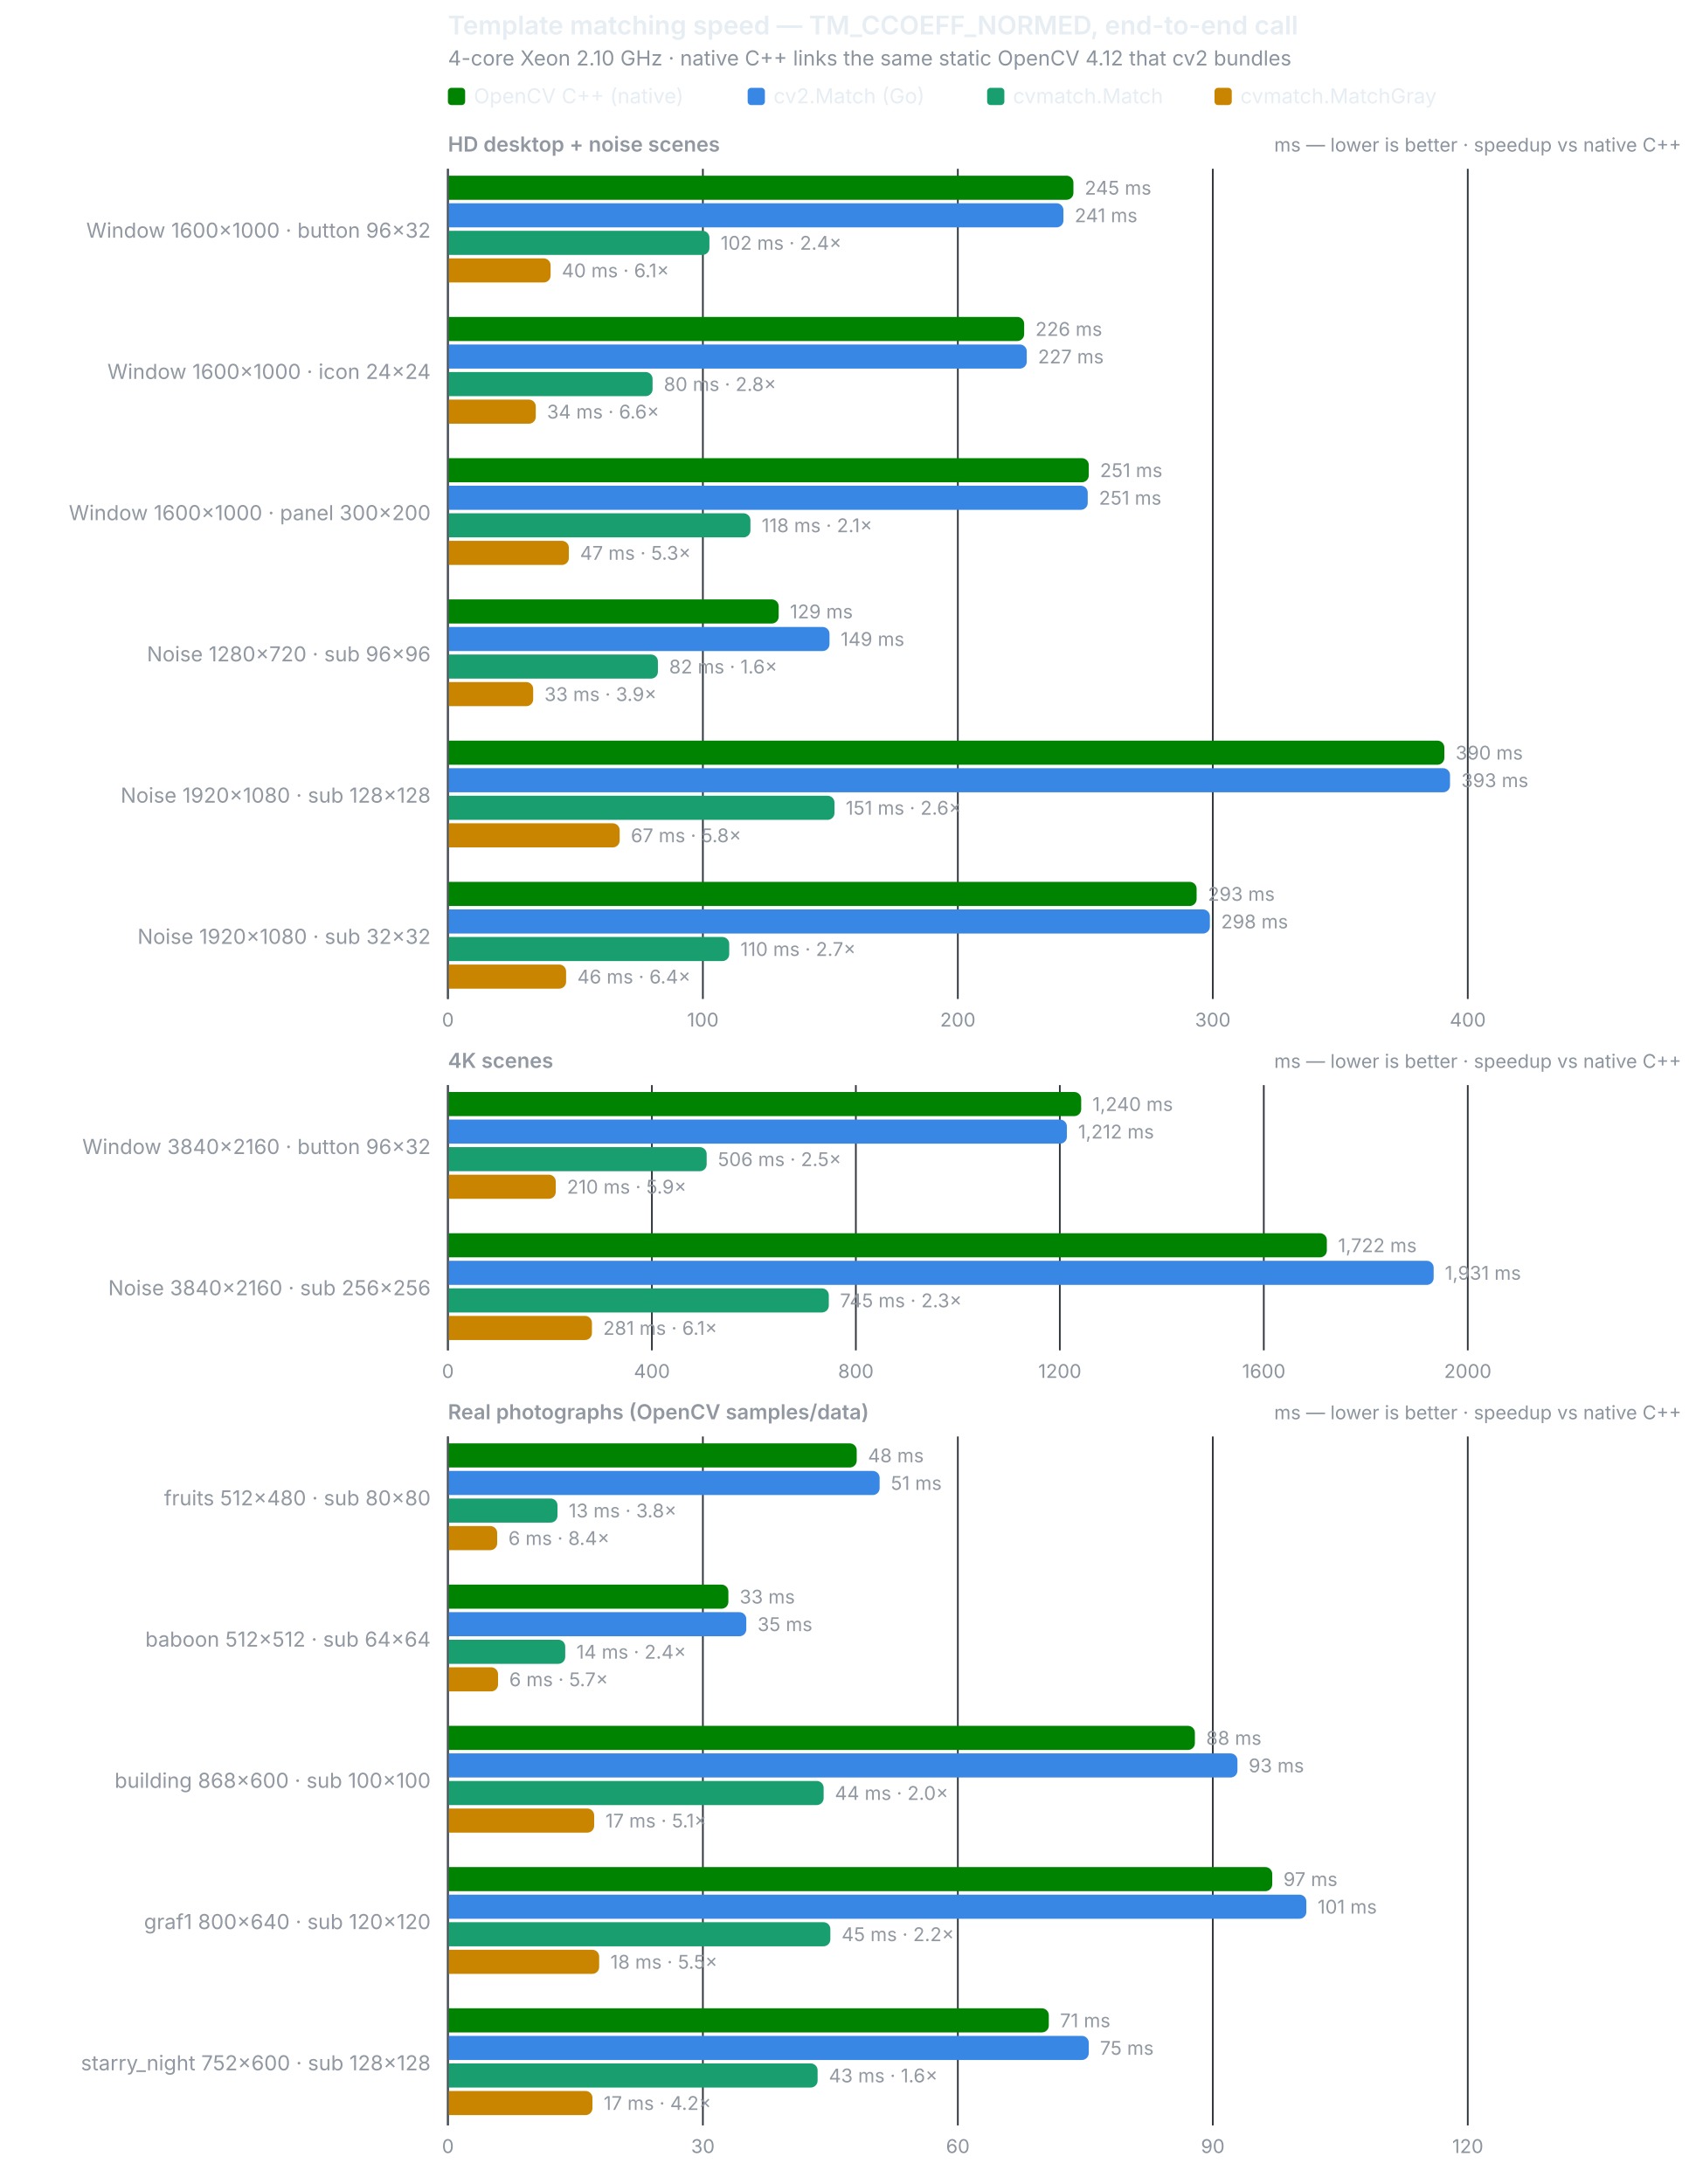
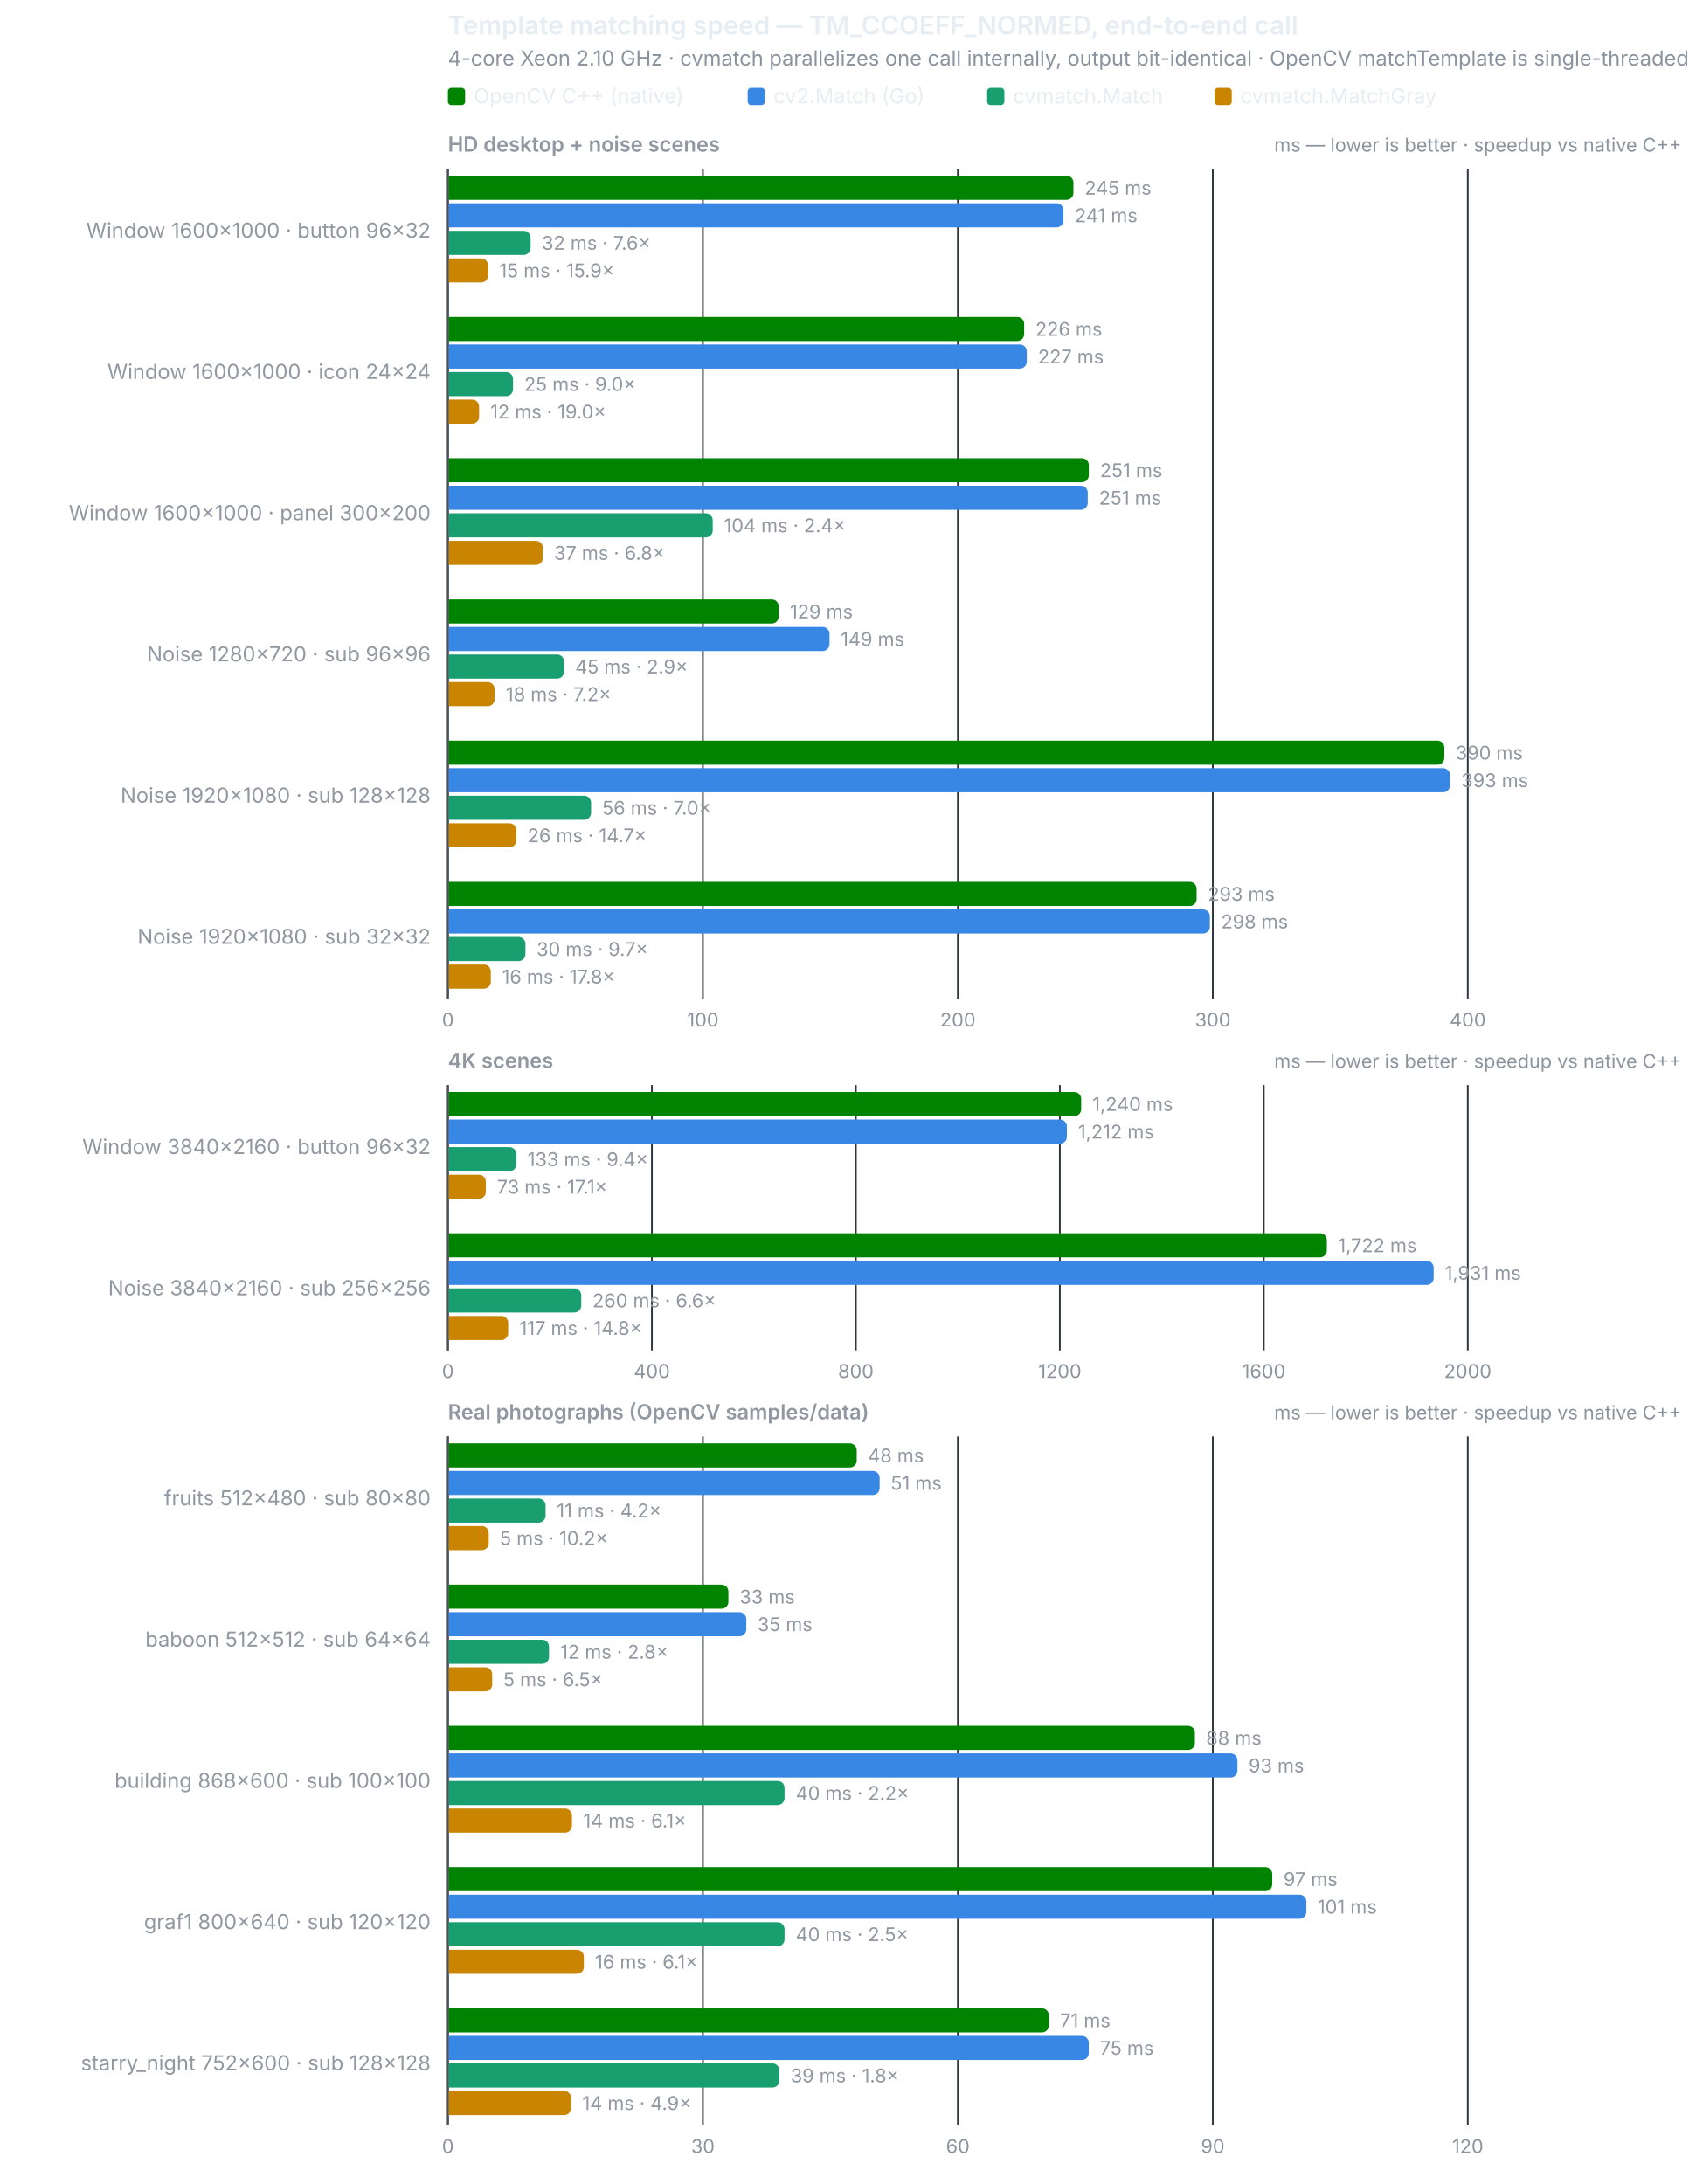
<svg xmlns="http://www.w3.org/2000/svg" width="980" height="1268" viewBox="0 0 980 1268" role="img">
  <text x="260" y="20" font-size="15" font-weight="600" fill="#e6edf3" font-family="system-ui,-apple-system,Segoe UI,sans-serif">Template matching speed — TM_CCOEFF_NORMED, end-to-end call</text>
-   <text x="260" y="38" font-size="12" fill="#8b949e" font-family="system-ui,-apple-system,Segoe UI,sans-serif">4-core Xeon 2.10 GHz · native C++ links the same static OpenCV 4.12 that cv2 bundles</text>
+   <text x="260" y="38" font-size="12" fill="#8b949e" font-family="system-ui,-apple-system,Segoe UI,sans-serif">4-core Xeon 2.10 GHz · cvmatch parallelizes one call internally, output bit-identical · OpenCV matchTemplate is single-threaded by design</text>
  <rect x="260" y="51" width="10" height="10" rx="2" fill="#008300" />
  <text x="275" y="60" font-size="12" fill="#e6edf3" font-family="system-ui,-apple-system,Segoe UI,sans-serif">OpenCV C++ (native)</text>
  <rect x="434" y="51" width="10" height="10" rx="2" fill="#3987e5" />
  <text x="449" y="60" font-size="12" fill="#e6edf3" font-family="system-ui,-apple-system,Segoe UI,sans-serif">cv2.Match (Go)</text>
  <rect x="573" y="51" width="10" height="10" rx="2" fill="#199e70" />
  <text x="588" y="60" font-size="12" fill="#e6edf3" font-family="system-ui,-apple-system,Segoe UI,sans-serif">cvmatch.Match</text>
  <rect x="705" y="51" width="10" height="10" rx="2" fill="#c98500" />
  <text x="720" y="60" font-size="12" fill="#e6edf3" font-family="system-ui,-apple-system,Segoe UI,sans-serif">cvmatch.MatchGray</text>
  <text x="260" y="88" font-size="12" font-weight="600" fill="#9198a1" font-family="system-ui,-apple-system,Segoe UI,sans-serif">HD desktop + noise scenes</text>
  <text x="976" y="88" font-size="11" text-anchor="end" fill="#8b949e" font-family="system-ui,-apple-system,Segoe UI,sans-serif">ms — lower is better · speedup vs native C++</text>
  <line x1="260.0" y1="98" x2="260.0" y2="580" stroke="#30363d" stroke-width="1" />
  <text x="260.0" y="596" font-size="11" text-anchor="middle" fill="#8b949e" font-family="system-ui,-apple-system,Segoe UI,sans-serif" style="font-variant-numeric:tabular-nums">0</text>
  <line x1="408.0" y1="98" x2="408.0" y2="580" stroke="#30363d" stroke-width="1" />
  <text x="408.0" y="596" font-size="11" text-anchor="middle" fill="#8b949e" font-family="system-ui,-apple-system,Segoe UI,sans-serif" style="font-variant-numeric:tabular-nums">100</text>
  <line x1="556.0" y1="98" x2="556.0" y2="580" stroke="#30363d" stroke-width="1" />
  <text x="556.0" y="596" font-size="11" text-anchor="middle" fill="#8b949e" font-family="system-ui,-apple-system,Segoe UI,sans-serif" style="font-variant-numeric:tabular-nums">200</text>
  <line x1="704.0" y1="98" x2="704.0" y2="580" stroke="#30363d" stroke-width="1" />
  <text x="704.0" y="596" font-size="11" text-anchor="middle" fill="#8b949e" font-family="system-ui,-apple-system,Segoe UI,sans-serif" style="font-variant-numeric:tabular-nums">300</text>
  <line x1="852.0" y1="98" x2="852.0" y2="580" stroke="#30363d" stroke-width="1" />
  <text x="852.0" y="596" font-size="11" text-anchor="middle" fill="#8b949e" font-family="system-ui,-apple-system,Segoe UI,sans-serif" style="font-variant-numeric:tabular-nums">400</text>
  <line x1="260" y1="98" x2="260" y2="580" stroke="#484f58" stroke-width="1" />
  <text x="250" y="138.0" font-size="12" text-anchor="end" fill="#9198a1" font-family="system-ui,-apple-system,Segoe UI,sans-serif">Window 1600×1000 · button 96×32</text>
  <path d="M260.5,102 h358.6 a4,4 0 0 1 4,4 v6 a4,4 0 0 1 -4,4 h-358.6 z" fill="#008300" />
  <text x="629.6" y="113" font-size="11" fill="#9198a1" font-family="system-ui,-apple-system,Segoe UI,sans-serif" style="font-variant-numeric:tabular-nums">245 ms</text>
  <path d="M260.5,118 h352.8 a4,4 0 0 1 4,4 v6 a4,4 0 0 1 -4,4 h-352.8 z" fill="#3987e5" />
  <text x="623.8" y="129" font-size="11" fill="#9198a1" font-family="system-ui,-apple-system,Segoe UI,sans-serif" style="font-variant-numeric:tabular-nums">241 ms</text>
-   <path d="M260.5,134 h147.3 a4,4 0 0 1 4,4 v6 a4,4 0 0 1 -4,4 h-147.3 z" fill="#199e70" />
-   <text x="418.3" y="145" font-size="11" fill="#9198a1" font-family="system-ui,-apple-system,Segoe UI,sans-serif" style="font-variant-numeric:tabular-nums">102 ms · 2.4×</text>
-   <path d="M260.5,150 h55.1 a4,4 0 0 1 4,4 v6 a4,4 0 0 1 -4,4 h-55.1 z" fill="#c98500" />
-   <text x="326.1" y="161" font-size="11" fill="#9198a1" font-family="system-ui,-apple-system,Segoe UI,sans-serif" style="font-variant-numeric:tabular-nums">40 ms · 6.1×</text>
+   <path d="M260.5,134 h43.5 a4,4 0 0 1 4,4 v6 a4,4 0 0 1 -4,4 h-43.5 z" fill="#199e70" />
+   <text x="314.5" y="145" font-size="11" fill="#9198a1" font-family="system-ui,-apple-system,Segoe UI,sans-serif" style="font-variant-numeric:tabular-nums">32 ms · 7.6×</text>
+   <path d="M260.5,150 h18.8 a4,4 0 0 1 4,4 v6 a4,4 0 0 1 -4,4 h-18.8 z" fill="#c98500" />
+   <text x="289.8" y="161" font-size="11" fill="#9198a1" font-family="system-ui,-apple-system,Segoe UI,sans-serif" style="font-variant-numeric:tabular-nums">15 ms · 15.9×</text>
  <text x="250" y="220.0" font-size="12" text-anchor="end" fill="#9198a1" font-family="system-ui,-apple-system,Segoe UI,sans-serif">Window 1600×1000 · icon 24×24</text>
  <path d="M260.5,184 h330.0 a4,4 0 0 1 4,4 v6 a4,4 0 0 1 -4,4 h-330.0 z" fill="#008300" />
  <text x="601.0" y="195" font-size="11" fill="#9198a1" font-family="system-ui,-apple-system,Segoe UI,sans-serif" style="font-variant-numeric:tabular-nums">226 ms</text>
  <path d="M260.5,200 h331.5 a4,4 0 0 1 4,4 v6 a4,4 0 0 1 -4,4 h-331.5 z" fill="#3987e5" />
  <text x="602.5" y="211" font-size="11" fill="#9198a1" font-family="system-ui,-apple-system,Segoe UI,sans-serif" style="font-variant-numeric:tabular-nums">227 ms</text>
-   <path d="M260.5,216 h114.3 a4,4 0 0 1 4,4 v6 a4,4 0 0 1 -4,4 h-114.3 z" fill="#199e70" />
-   <text x="385.3" y="227" font-size="11" fill="#9198a1" font-family="system-ui,-apple-system,Segoe UI,sans-serif" style="font-variant-numeric:tabular-nums">80 ms · 2.8×</text>
-   <path d="M260.5,232 h46.5 a4,4 0 0 1 4,4 v6 a4,4 0 0 1 -4,4 h-46.5 z" fill="#c98500" />
-   <text x="317.5" y="243" font-size="11" fill="#9198a1" font-family="system-ui,-apple-system,Segoe UI,sans-serif" style="font-variant-numeric:tabular-nums">34 ms · 6.6×</text>
+   <path d="M260.5,216 h33.3 a4,4 0 0 1 4,4 v6 a4,4 0 0 1 -4,4 h-33.3 z" fill="#199e70" />
+   <text x="304.3" y="227" font-size="11" fill="#9198a1" font-family="system-ui,-apple-system,Segoe UI,sans-serif" style="font-variant-numeric:tabular-nums">25 ms · 9.0×</text>
+   <path d="M260.5,232 h13.6 a4,4 0 0 1 4,4 v6 a4,4 0 0 1 -4,4 h-13.6 z" fill="#c98500" />
+   <text x="284.6" y="243" font-size="11" fill="#9198a1" font-family="system-ui,-apple-system,Segoe UI,sans-serif" style="font-variant-numeric:tabular-nums">12 ms · 19.0×</text>
  <text x="250" y="302.0" font-size="12" text-anchor="end" fill="#9198a1" font-family="system-ui,-apple-system,Segoe UI,sans-serif">Window 1600×1000 · panel 300×200</text>
  <path d="M260.5,266 h367.5 a4,4 0 0 1 4,4 v6 a4,4 0 0 1 -4,4 h-367.5 z" fill="#008300" />
  <text x="638.5" y="277" font-size="11" fill="#9198a1" font-family="system-ui,-apple-system,Segoe UI,sans-serif" style="font-variant-numeric:tabular-nums">251 ms</text>
  <path d="M260.5,282 h366.9 a4,4 0 0 1 4,4 v6 a4,4 0 0 1 -4,4 h-366.9 z" fill="#3987e5" />
  <text x="637.9" y="293" font-size="11" fill="#9198a1" font-family="system-ui,-apple-system,Segoe UI,sans-serif" style="font-variant-numeric:tabular-nums">251 ms</text>
-   <path d="M260.5,298 h171.1 a4,4 0 0 1 4,4 v6 a4,4 0 0 1 -4,4 h-171.1 z" fill="#199e70" />
-   <text x="442.1" y="309" font-size="11" fill="#9198a1" font-family="system-ui,-apple-system,Segoe UI,sans-serif" style="font-variant-numeric:tabular-nums">118 ms · 2.1×</text>
-   <path d="M260.5,314 h65.7 a4,4 0 0 1 4,4 v6 a4,4 0 0 1 -4,4 h-65.7 z" fill="#c98500" />
-   <text x="336.7" y="325" font-size="11" fill="#9198a1" font-family="system-ui,-apple-system,Segoe UI,sans-serif" style="font-variant-numeric:tabular-nums">47 ms · 5.3×</text>
+   <path d="M260.5,298 h149.2 a4,4 0 0 1 4,4 v6 a4,4 0 0 1 -4,4 h-149.2 z" fill="#199e70" />
+   <text x="420.2" y="309" font-size="11" fill="#9198a1" font-family="system-ui,-apple-system,Segoe UI,sans-serif" style="font-variant-numeric:tabular-nums">104 ms · 2.4×</text>
+   <path d="M260.5,314 h50.6 a4,4 0 0 1 4,4 v6 a4,4 0 0 1 -4,4 h-50.6 z" fill="#c98500" />
+   <text x="321.6" y="325" font-size="11" fill="#9198a1" font-family="system-ui,-apple-system,Segoe UI,sans-serif" style="font-variant-numeric:tabular-nums">37 ms · 6.8×</text>
  <text x="250" y="384.0" font-size="12" text-anchor="end" fill="#9198a1" font-family="system-ui,-apple-system,Segoe UI,sans-serif">Noise 1280×720 · sub 96×96</text>
  <path d="M260.5,348 h187.5 a4,4 0 0 1 4,4 v6 a4,4 0 0 1 -4,4 h-187.5 z" fill="#008300" />
  <text x="458.5" y="359" font-size="11" fill="#9198a1" font-family="system-ui,-apple-system,Segoe UI,sans-serif" style="font-variant-numeric:tabular-nums">129 ms</text>
  <path d="M260.5,364 h217.0 a4,4 0 0 1 4,4 v6 a4,4 0 0 1 -4,4 h-217.0 z" fill="#3987e5" />
  <text x="488.0" y="375" font-size="11" fill="#9198a1" font-family="system-ui,-apple-system,Segoe UI,sans-serif" style="font-variant-numeric:tabular-nums">149 ms</text>
-   <path d="M260.5,380 h117.4 a4,4 0 0 1 4,4 v6 a4,4 0 0 1 -4,4 h-117.4 z" fill="#199e70" />
-   <text x="388.4" y="391" font-size="11" fill="#9198a1" font-family="system-ui,-apple-system,Segoe UI,sans-serif" style="font-variant-numeric:tabular-nums">82 ms · 1.6×</text>
-   <path d="M260.5,396 h45.0 a4,4 0 0 1 4,4 v6 a4,4 0 0 1 -4,4 h-45.0 z" fill="#c98500" />
-   <text x="316.0" y="407" font-size="11" fill="#9198a1" font-family="system-ui,-apple-system,Segoe UI,sans-serif" style="font-variant-numeric:tabular-nums">33 ms · 3.9×</text>
+   <path d="M260.5,380 h62.9 a4,4 0 0 1 4,4 v6 a4,4 0 0 1 -4,4 h-62.9 z" fill="#199e70" />
+   <text x="333.9" y="391" font-size="11" fill="#9198a1" font-family="system-ui,-apple-system,Segoe UI,sans-serif" style="font-variant-numeric:tabular-nums">45 ms · 2.9×</text>
+   <path d="M260.5,396 h22.6 a4,4 0 0 1 4,4 v6 a4,4 0 0 1 -4,4 h-22.6 z" fill="#c98500" />
+   <text x="293.6" y="407" font-size="11" fill="#9198a1" font-family="system-ui,-apple-system,Segoe UI,sans-serif" style="font-variant-numeric:tabular-nums">18 ms · 7.2×</text>
  <text x="250" y="466.0" font-size="12" text-anchor="end" fill="#9198a1" font-family="system-ui,-apple-system,Segoe UI,sans-serif">Noise 1920×1080 · sub 128×128</text>
  <path d="M260.5,430 h573.9 a4,4 0 0 1 4,4 v6 a4,4 0 0 1 -4,4 h-573.9 z" fill="#008300" />
  <text x="844.9" y="441" font-size="11" fill="#9198a1" font-family="system-ui,-apple-system,Segoe UI,sans-serif" style="font-variant-numeric:tabular-nums">390 ms</text>
  <path d="M260.5,446 h577.2 a4,4 0 0 1 4,4 v6 a4,4 0 0 1 -4,4 h-577.2 z" fill="#3987e5" />
  <text x="848.2" y="457" font-size="11" fill="#9198a1" font-family="system-ui,-apple-system,Segoe UI,sans-serif" style="font-variant-numeric:tabular-nums">393 ms</text>
-   <path d="M260.5,462 h219.9 a4,4 0 0 1 4,4 v6 a4,4 0 0 1 -4,4 h-219.9 z" fill="#199e70" />
-   <text x="490.9" y="473" font-size="11" fill="#9198a1" font-family="system-ui,-apple-system,Segoe UI,sans-serif" style="font-variant-numeric:tabular-nums">151 ms · 2.6×</text>
-   <path d="M260.5,478 h95.2 a4,4 0 0 1 4,4 v6 a4,4 0 0 1 -4,4 h-95.2 z" fill="#c98500" />
-   <text x="366.2" y="489" font-size="11" fill="#9198a1" font-family="system-ui,-apple-system,Segoe UI,sans-serif" style="font-variant-numeric:tabular-nums">67 ms · 5.8×</text>
+   <path d="M260.5,462 h78.6 a4,4 0 0 1 4,4 v6 a4,4 0 0 1 -4,4 h-78.6 z" fill="#199e70" />
+   <text x="349.6" y="473" font-size="11" fill="#9198a1" font-family="system-ui,-apple-system,Segoe UI,sans-serif" style="font-variant-numeric:tabular-nums">56 ms · 7.0×</text>
+   <path d="M260.5,478 h35.2 a4,4 0 0 1 4,4 v6 a4,4 0 0 1 -4,4 h-35.2 z" fill="#c98500" />
+   <text x="306.2" y="489" font-size="11" fill="#9198a1" font-family="system-ui,-apple-system,Segoe UI,sans-serif" style="font-variant-numeric:tabular-nums">26 ms · 14.7×</text>
  <text x="250" y="548.0" font-size="12" text-anchor="end" fill="#9198a1" font-family="system-ui,-apple-system,Segoe UI,sans-serif">Noise 1920×1080 · sub 32×32</text>
  <path d="M260.5,512 h430.1 a4,4 0 0 1 4,4 v6 a4,4 0 0 1 -4,4 h-430.1 z" fill="#008300" />
  <text x="701.1" y="523" font-size="11" fill="#9198a1" font-family="system-ui,-apple-system,Segoe UI,sans-serif" style="font-variant-numeric:tabular-nums">293 ms</text>
  <path d="M260.5,528 h437.8 a4,4 0 0 1 4,4 v6 a4,4 0 0 1 -4,4 h-437.8 z" fill="#3987e5" />
  <text x="708.8" y="539" font-size="11" fill="#9198a1" font-family="system-ui,-apple-system,Segoe UI,sans-serif" style="font-variant-numeric:tabular-nums">298 ms</text>
-   <path d="M260.5,544 h158.8 a4,4 0 0 1 4,4 v6 a4,4 0 0 1 -4,4 h-158.8 z" fill="#199e70" />
-   <text x="429.8" y="555" font-size="11" fill="#9198a1" font-family="system-ui,-apple-system,Segoe UI,sans-serif" style="font-variant-numeric:tabular-nums">110 ms · 2.7×</text>
-   <path d="M260.5,560 h64.1 a4,4 0 0 1 4,4 v6 a4,4 0 0 1 -4,4 h-64.1 z" fill="#c98500" />
-   <text x="335.1" y="571" font-size="11" fill="#9198a1" font-family="system-ui,-apple-system,Segoe UI,sans-serif" style="font-variant-numeric:tabular-nums">46 ms · 6.4×</text>
+   <path d="M260.5,544 h40.5 a4,4 0 0 1 4,4 v6 a4,4 0 0 1 -4,4 h-40.5 z" fill="#199e70" />
+   <text x="311.5" y="555" font-size="11" fill="#9198a1" font-family="system-ui,-apple-system,Segoe UI,sans-serif" style="font-variant-numeric:tabular-nums">30 ms · 9.7×</text>
+   <path d="M260.5,560 h20.4 a4,4 0 0 1 4,4 v6 a4,4 0 0 1 -4,4 h-20.4 z" fill="#c98500" />
+   <text x="291.4" y="571" font-size="11" fill="#9198a1" font-family="system-ui,-apple-system,Segoe UI,sans-serif" style="font-variant-numeric:tabular-nums">16 ms · 17.8×</text>
  <text x="260" y="620" font-size="12" font-weight="600" fill="#9198a1" font-family="system-ui,-apple-system,Segoe UI,sans-serif">4K scenes</text>
  <text x="976" y="620" font-size="11" text-anchor="end" fill="#8b949e" font-family="system-ui,-apple-system,Segoe UI,sans-serif">ms — lower is better · speedup vs native C++</text>
  <line x1="260.0" y1="630" x2="260.0" y2="784" stroke="#30363d" stroke-width="1" />
  <text x="260.0" y="800" font-size="11" text-anchor="middle" fill="#8b949e" font-family="system-ui,-apple-system,Segoe UI,sans-serif" style="font-variant-numeric:tabular-nums">0</text>
  <line x1="378.4" y1="630" x2="378.4" y2="784" stroke="#30363d" stroke-width="1" />
  <text x="378.4" y="800" font-size="11" text-anchor="middle" fill="#8b949e" font-family="system-ui,-apple-system,Segoe UI,sans-serif" style="font-variant-numeric:tabular-nums">400</text>
  <line x1="496.8" y1="630" x2="496.8" y2="784" stroke="#30363d" stroke-width="1" />
  <text x="496.8" y="800" font-size="11" text-anchor="middle" fill="#8b949e" font-family="system-ui,-apple-system,Segoe UI,sans-serif" style="font-variant-numeric:tabular-nums">800</text>
  <line x1="615.2" y1="630" x2="615.2" y2="784" stroke="#30363d" stroke-width="1" />
  <text x="615.2" y="800" font-size="11" text-anchor="middle" fill="#8b949e" font-family="system-ui,-apple-system,Segoe UI,sans-serif" style="font-variant-numeric:tabular-nums">1200</text>
  <line x1="733.6" y1="630" x2="733.6" y2="784" stroke="#30363d" stroke-width="1" />
  <text x="733.6" y="800" font-size="11" text-anchor="middle" fill="#8b949e" font-family="system-ui,-apple-system,Segoe UI,sans-serif" style="font-variant-numeric:tabular-nums">1600</text>
  <line x1="852.0" y1="630" x2="852.0" y2="784" stroke="#30363d" stroke-width="1" />
  <text x="852.0" y="800" font-size="11" text-anchor="middle" fill="#8b949e" font-family="system-ui,-apple-system,Segoe UI,sans-serif" style="font-variant-numeric:tabular-nums">2000</text>
  <line x1="260" y1="630" x2="260" y2="784" stroke="#484f58" stroke-width="1" />
  <text x="250" y="670.0" font-size="12" text-anchor="end" fill="#9198a1" font-family="system-ui,-apple-system,Segoe UI,sans-serif">Window 3840×2160 · button 96×32</text>
  <path d="M260.5,634 h363.1 a4,4 0 0 1 4,4 v6 a4,4 0 0 1 -4,4 h-363.1 z" fill="#008300" />
  <text x="634.1" y="645" font-size="11" fill="#9198a1" font-family="system-ui,-apple-system,Segoe UI,sans-serif" style="font-variant-numeric:tabular-nums">1,240 ms</text>
  <path d="M260.5,650 h354.8 a4,4 0 0 1 4,4 v6 a4,4 0 0 1 -4,4 h-354.8 z" fill="#3987e5" />
  <text x="625.8" y="661" font-size="11" fill="#9198a1" font-family="system-ui,-apple-system,Segoe UI,sans-serif" style="font-variant-numeric:tabular-nums">1,212 ms</text>
-   <path d="M260.5,666 h145.7 a4,4 0 0 1 4,4 v6 a4,4 0 0 1 -4,4 h-145.7 z" fill="#199e70" />
-   <text x="416.7" y="677" font-size="11" fill="#9198a1" font-family="system-ui,-apple-system,Segoe UI,sans-serif" style="font-variant-numeric:tabular-nums">506 ms · 2.5×</text>
-   <path d="M260.5,682 h58.1 a4,4 0 0 1 4,4 v6 a4,4 0 0 1 -4,4 h-58.1 z" fill="#c98500" />
-   <text x="329.1" y="693" font-size="11" fill="#9198a1" font-family="system-ui,-apple-system,Segoe UI,sans-serif" style="font-variant-numeric:tabular-nums">210 ms · 5.9×</text>
+   <path d="M260.5,666 h35.2 a4,4 0 0 1 4,4 v6 a4,4 0 0 1 -4,4 h-35.2 z" fill="#199e70" />
+   <text x="306.2" y="677" font-size="11" fill="#9198a1" font-family="system-ui,-apple-system,Segoe UI,sans-serif" style="font-variant-numeric:tabular-nums">133 ms · 9.4×</text>
+   <path d="M260.5,682 h17.5 a4,4 0 0 1 4,4 v6 a4,4 0 0 1 -4,4 h-17.5 z" fill="#c98500" />
+   <text x="288.5" y="693" font-size="11" fill="#9198a1" font-family="system-ui,-apple-system,Segoe UI,sans-serif" style="font-variant-numeric:tabular-nums">73 ms · 17.1×</text>
  <text x="250" y="752.0" font-size="12" text-anchor="end" fill="#9198a1" font-family="system-ui,-apple-system,Segoe UI,sans-serif">Noise 3840×2160 · sub 256×256</text>
  <path d="M260.5,716 h505.7 a4,4 0 0 1 4,4 v6 a4,4 0 0 1 -4,4 h-505.7 z" fill="#008300" />
  <text x="776.7" y="727" font-size="11" fill="#9198a1" font-family="system-ui,-apple-system,Segoe UI,sans-serif" style="font-variant-numeric:tabular-nums">1,722 ms</text>
  <path d="M260.5,732 h567.7 a4,4 0 0 1 4,4 v6 a4,4 0 0 1 -4,4 h-567.7 z" fill="#3987e5" />
  <text x="838.7" y="743" font-size="11" fill="#9198a1" font-family="system-ui,-apple-system,Segoe UI,sans-serif" style="font-variant-numeric:tabular-nums">1,931 ms</text>
-   <path d="M260.5,748 h216.6 a4,4 0 0 1 4,4 v6 a4,4 0 0 1 -4,4 h-216.6 z" fill="#199e70" />
-   <text x="487.6" y="759" font-size="11" fill="#9198a1" font-family="system-ui,-apple-system,Segoe UI,sans-serif" style="font-variant-numeric:tabular-nums">745 ms · 2.3×</text>
-   <path d="M260.5,764 h79.1 a4,4 0 0 1 4,4 v6 a4,4 0 0 1 -4,4 h-79.1 z" fill="#c98500" />
-   <text x="350.1" y="775" font-size="11" fill="#9198a1" font-family="system-ui,-apple-system,Segoe UI,sans-serif" style="font-variant-numeric:tabular-nums">281 ms · 6.1×</text>
+   <path d="M260.5,748 h72.9 a4,4 0 0 1 4,4 v6 a4,4 0 0 1 -4,4 h-72.9 z" fill="#199e70" />
+   <text x="343.9" y="759" font-size="11" fill="#9198a1" font-family="system-ui,-apple-system,Segoe UI,sans-serif" style="font-variant-numeric:tabular-nums">260 ms · 6.6×</text>
+   <path d="M260.5,764 h30.5 a4,4 0 0 1 4,4 v6 a4,4 0 0 1 -4,4 h-30.5 z" fill="#c98500" />
+   <text x="301.5" y="775" font-size="11" fill="#9198a1" font-family="system-ui,-apple-system,Segoe UI,sans-serif" style="font-variant-numeric:tabular-nums">117 ms · 14.8×</text>
  <text x="260" y="824" font-size="12" font-weight="600" fill="#9198a1" font-family="system-ui,-apple-system,Segoe UI,sans-serif">Real photographs (OpenCV samples/data)</text>
  <text x="976" y="824" font-size="11" text-anchor="end" fill="#8b949e" font-family="system-ui,-apple-system,Segoe UI,sans-serif">ms — lower is better · speedup vs native C++</text>
  <line x1="260.0" y1="834" x2="260.0" y2="1234" stroke="#30363d" stroke-width="1" />
  <text x="260.0" y="1250" font-size="11" text-anchor="middle" fill="#8b949e" font-family="system-ui,-apple-system,Segoe UI,sans-serif" style="font-variant-numeric:tabular-nums">0</text>
  <line x1="408.0" y1="834" x2="408.0" y2="1234" stroke="#30363d" stroke-width="1" />
  <text x="408.0" y="1250" font-size="11" text-anchor="middle" fill="#8b949e" font-family="system-ui,-apple-system,Segoe UI,sans-serif" style="font-variant-numeric:tabular-nums">30</text>
  <line x1="556.0" y1="834" x2="556.0" y2="1234" stroke="#30363d" stroke-width="1" />
  <text x="556.0" y="1250" font-size="11" text-anchor="middle" fill="#8b949e" font-family="system-ui,-apple-system,Segoe UI,sans-serif" style="font-variant-numeric:tabular-nums">60</text>
  <line x1="704.0" y1="834" x2="704.0" y2="1234" stroke="#30363d" stroke-width="1" />
  <text x="704.0" y="1250" font-size="11" text-anchor="middle" fill="#8b949e" font-family="system-ui,-apple-system,Segoe UI,sans-serif" style="font-variant-numeric:tabular-nums">90</text>
  <line x1="852.0" y1="834" x2="852.0" y2="1234" stroke="#30363d" stroke-width="1" />
  <text x="852.0" y="1250" font-size="11" text-anchor="middle" fill="#8b949e" font-family="system-ui,-apple-system,Segoe UI,sans-serif" style="font-variant-numeric:tabular-nums">120</text>
  <line x1="260" y1="834" x2="260" y2="1234" stroke="#484f58" stroke-width="1" />
  <text x="250" y="874.0" font-size="12" text-anchor="end" fill="#9198a1" font-family="system-ui,-apple-system,Segoe UI,sans-serif">fruits 512×480 · sub 80×80</text>
  <path d="M260.5,838 h232.8 a4,4 0 0 1 4,4 v6 a4,4 0 0 1 -4,4 h-232.8 z" fill="#008300" />
  <text x="503.8" y="849" font-size="11" fill="#9198a1" font-family="system-ui,-apple-system,Segoe UI,sans-serif" style="font-variant-numeric:tabular-nums">48 ms</text>
  <path d="M260.5,854 h246.1 a4,4 0 0 1 4,4 v6 a4,4 0 0 1 -4,4 h-246.1 z" fill="#3987e5" />
  <text x="517.1" y="865" font-size="11" fill="#9198a1" font-family="system-ui,-apple-system,Segoe UI,sans-serif" style="font-variant-numeric:tabular-nums">51 ms</text>
-   <path d="M260.5,870 h59.1 a4,4 0 0 1 4,4 v6 a4,4 0 0 1 -4,4 h-59.1 z" fill="#199e70" />
-   <text x="330.1" y="881" font-size="11" fill="#9198a1" font-family="system-ui,-apple-system,Segoe UI,sans-serif" style="font-variant-numeric:tabular-nums">13 ms · 3.8×</text>
-   <path d="M260.5,886 h24.1 a4,4 0 0 1 4,4 v6 a4,4 0 0 1 -4,4 h-24.1 z" fill="#c98500" />
-   <text x="295.1" y="897" font-size="11" fill="#9198a1" font-family="system-ui,-apple-system,Segoe UI,sans-serif" style="font-variant-numeric:tabular-nums">6 ms · 8.4×</text>
+   <path d="M260.5,870 h52.2 a4,4 0 0 1 4,4 v6 a4,4 0 0 1 -4,4 h-52.2 z" fill="#199e70" />
+   <text x="323.2" y="881" font-size="11" fill="#9198a1" font-family="system-ui,-apple-system,Segoe UI,sans-serif" style="font-variant-numeric:tabular-nums">11 ms · 4.2×</text>
+   <path d="M260.5,886 h19.2 a4,4 0 0 1 4,4 v6 a4,4 0 0 1 -4,4 h-19.2 z" fill="#c98500" />
+   <text x="290.2" y="897" font-size="11" fill="#9198a1" font-family="system-ui,-apple-system,Segoe UI,sans-serif" style="font-variant-numeric:tabular-nums">5 ms · 10.2×</text>
  <text x="250" y="956.0" font-size="12" text-anchor="end" fill="#9198a1" font-family="system-ui,-apple-system,Segoe UI,sans-serif">baboon 512×512 · sub 64×64</text>
  <path d="M260.5,920 h158.3 a4,4 0 0 1 4,4 v6 a4,4 0 0 1 -4,4 h-158.3 z" fill="#008300" />
  <text x="429.3" y="931" font-size="11" fill="#9198a1" font-family="system-ui,-apple-system,Segoe UI,sans-serif" style="font-variant-numeric:tabular-nums">33 ms</text>
  <path d="M260.5,936 h168.7 a4,4 0 0 1 4,4 v6 a4,4 0 0 1 -4,4 h-168.7 z" fill="#3987e5" />
  <text x="439.7" y="947" font-size="11" fill="#9198a1" font-family="system-ui,-apple-system,Segoe UI,sans-serif" style="font-variant-numeric:tabular-nums">35 ms</text>
-   <path d="M260.5,952 h63.6 a4,4 0 0 1 4,4 v6 a4,4 0 0 1 -4,4 h-63.6 z" fill="#199e70" />
-   <text x="334.6" y="963" font-size="11" fill="#9198a1" font-family="system-ui,-apple-system,Segoe UI,sans-serif" style="font-variant-numeric:tabular-nums">14 ms · 2.4×</text>
-   <path d="M260.5,968 h24.6 a4,4 0 0 1 4,4 v6 a4,4 0 0 1 -4,4 h-24.6 z" fill="#c98500" />
-   <text x="295.6" y="979" font-size="11" fill="#9198a1" font-family="system-ui,-apple-system,Segoe UI,sans-serif" style="font-variant-numeric:tabular-nums">6 ms · 5.7×</text>
+   <path d="M260.5,952 h54.2 a4,4 0 0 1 4,4 v6 a4,4 0 0 1 -4,4 h-54.2 z" fill="#199e70" />
+   <text x="325.2" y="963" font-size="11" fill="#9198a1" font-family="system-ui,-apple-system,Segoe UI,sans-serif" style="font-variant-numeric:tabular-nums">12 ms · 2.8×</text>
+   <path d="M260.5,968 h21.2 a4,4 0 0 1 4,4 v6 a4,4 0 0 1 -4,4 h-21.2 z" fill="#c98500" />
+   <text x="292.2" y="979" font-size="11" fill="#9198a1" font-family="system-ui,-apple-system,Segoe UI,sans-serif" style="font-variant-numeric:tabular-nums">5 ms · 6.5×</text>
  <text x="250" y="1038.0" font-size="12" text-anchor="end" fill="#9198a1" font-family="system-ui,-apple-system,Segoe UI,sans-serif">building 868×600 · sub 100×100</text>
  <path d="M260.5,1002 h429.1 a4,4 0 0 1 4,4 v6 a4,4 0 0 1 -4,4 h-429.1 z" fill="#008300" />
  <text x="700.1" y="1013" font-size="11" fill="#9198a1" font-family="system-ui,-apple-system,Segoe UI,sans-serif" style="font-variant-numeric:tabular-nums">88 ms</text>
  <path d="M260.5,1018 h453.8 a4,4 0 0 1 4,4 v6 a4,4 0 0 1 -4,4 h-453.8 z" fill="#3987e5" />
  <text x="724.8" y="1029" font-size="11" fill="#9198a1" font-family="system-ui,-apple-system,Segoe UI,sans-serif" style="font-variant-numeric:tabular-nums">93 ms</text>
-   <path d="M260.5,1034 h213.6 a4,4 0 0 1 4,4 v6 a4,4 0 0 1 -4,4 h-213.6 z" fill="#199e70" />
-   <text x="484.6" y="1045" font-size="11" fill="#9198a1" font-family="system-ui,-apple-system,Segoe UI,sans-serif" style="font-variant-numeric:tabular-nums">44 ms · 2.0×</text>
-   <path d="M260.5,1050 h80.4 a4,4 0 0 1 4,4 v6 a4,4 0 0 1 -4,4 h-80.4 z" fill="#c98500" />
-   <text x="351.4" y="1061" font-size="11" fill="#9198a1" font-family="system-ui,-apple-system,Segoe UI,sans-serif" style="font-variant-numeric:tabular-nums">17 ms · 5.1×</text>
+   <path d="M260.5,1034 h190.9 a4,4 0 0 1 4,4 v6 a4,4 0 0 1 -4,4 h-190.9 z" fill="#199e70" />
+   <text x="461.9" y="1045" font-size="11" fill="#9198a1" font-family="system-ui,-apple-system,Segoe UI,sans-serif" style="font-variant-numeric:tabular-nums">40 ms · 2.2×</text>
+   <path d="M260.5,1050 h67.5 a4,4 0 0 1 4,4 v6 a4,4 0 0 1 -4,4 h-67.5 z" fill="#c98500" />
+   <text x="338.5" y="1061" font-size="11" fill="#9198a1" font-family="system-ui,-apple-system,Segoe UI,sans-serif" style="font-variant-numeric:tabular-nums">14 ms · 6.1×</text>
  <text x="250" y="1120.0" font-size="12" text-anchor="end" fill="#9198a1" font-family="system-ui,-apple-system,Segoe UI,sans-serif">graf1 800×640 · sub 120×120</text>
  <path d="M260.5,1084 h474.0 a4,4 0 0 1 4,4 v6 a4,4 0 0 1 -4,4 h-474.0 z" fill="#008300" />
  <text x="745.0" y="1095" font-size="11" fill="#9198a1" font-family="system-ui,-apple-system,Segoe UI,sans-serif" style="font-variant-numeric:tabular-nums">97 ms</text>
  <path d="M260.5,1100 h493.8 a4,4 0 0 1 4,4 v6 a4,4 0 0 1 -4,4 h-493.8 z" fill="#3987e5" />
  <text x="764.8" y="1111" font-size="11" fill="#9198a1" font-family="system-ui,-apple-system,Segoe UI,sans-serif" style="font-variant-numeric:tabular-nums">101 ms</text>
-   <path d="M260.5,1116 h217.5 a4,4 0 0 1 4,4 v6 a4,4 0 0 1 -4,4 h-217.5 z" fill="#199e70" />
-   <text x="488.5" y="1127" font-size="11" fill="#9198a1" font-family="system-ui,-apple-system,Segoe UI,sans-serif" style="font-variant-numeric:tabular-nums">45 ms · 2.2×</text>
-   <path d="M260.5,1132 h83.3 a4,4 0 0 1 4,4 v6 a4,4 0 0 1 -4,4 h-83.3 z" fill="#c98500" />
-   <text x="354.3" y="1143" font-size="11" fill="#9198a1" font-family="system-ui,-apple-system,Segoe UI,sans-serif" style="font-variant-numeric:tabular-nums">18 ms · 5.5×</text>
+   <path d="M260.5,1116 h190.9 a4,4 0 0 1 4,4 v6 a4,4 0 0 1 -4,4 h-190.9 z" fill="#199e70" />
+   <text x="461.9" y="1127" font-size="11" fill="#9198a1" font-family="system-ui,-apple-system,Segoe UI,sans-serif" style="font-variant-numeric:tabular-nums">40 ms · 2.5×</text>
+   <path d="M260.5,1132 h74.4 a4,4 0 0 1 4,4 v6 a4,4 0 0 1 -4,4 h-74.4 z" fill="#c98500" />
+   <text x="345.4" y="1143" font-size="11" fill="#9198a1" font-family="system-ui,-apple-system,Segoe UI,sans-serif" style="font-variant-numeric:tabular-nums">16 ms · 6.1×</text>
  <text x="250" y="1202.0" font-size="12" text-anchor="end" fill="#9198a1" font-family="system-ui,-apple-system,Segoe UI,sans-serif">starry_night 752×600 · sub 128×128</text>
  <path d="M260.5,1166 h344.3 a4,4 0 0 1 4,4 v6 a4,4 0 0 1 -4,4 h-344.3 z" fill="#008300" />
  <text x="615.3" y="1177" font-size="11" fill="#9198a1" font-family="system-ui,-apple-system,Segoe UI,sans-serif" style="font-variant-numeric:tabular-nums">71 ms</text>
  <path d="M260.5,1182 h367.5 a4,4 0 0 1 4,4 v6 a4,4 0 0 1 -4,4 h-367.5 z" fill="#3987e5" />
  <text x="638.5" y="1193" font-size="11" fill="#9198a1" font-family="system-ui,-apple-system,Segoe UI,sans-serif" style="font-variant-numeric:tabular-nums">75 ms</text>
-   <path d="M260.5,1198 h210.1 a4,4 0 0 1 4,4 v6 a4,4 0 0 1 -4,4 h-210.1 z" fill="#199e70" />
-   <text x="481.1" y="1209" font-size="11" fill="#9198a1" font-family="system-ui,-apple-system,Segoe UI,sans-serif" style="font-variant-numeric:tabular-nums">43 ms · 1.6×</text>
-   <path d="M260.5,1214 h79.4 a4,4 0 0 1 4,4 v6 a4,4 0 0 1 -4,4 h-79.4 z" fill="#c98500" />
-   <text x="350.4" y="1225" font-size="11" fill="#9198a1" font-family="system-ui,-apple-system,Segoe UI,sans-serif" style="font-variant-numeric:tabular-nums">17 ms · 4.2×</text>
+   <path d="M260.5,1198 h187.9 a4,4 0 0 1 4,4 v6 a4,4 0 0 1 -4,4 h-187.9 z" fill="#199e70" />
+   <text x="458.9" y="1209" font-size="11" fill="#9198a1" font-family="system-ui,-apple-system,Segoe UI,sans-serif" style="font-variant-numeric:tabular-nums">39 ms · 1.8×</text>
+   <path d="M260.5,1214 h67.0 a4,4 0 0 1 4,4 v6 a4,4 0 0 1 -4,4 h-67.0 z" fill="#c98500" />
+   <text x="338.0" y="1225" font-size="11" fill="#9198a1" font-family="system-ui,-apple-system,Segoe UI,sans-serif" style="font-variant-numeric:tabular-nums">14 ms · 4.9×</text>
</svg>
